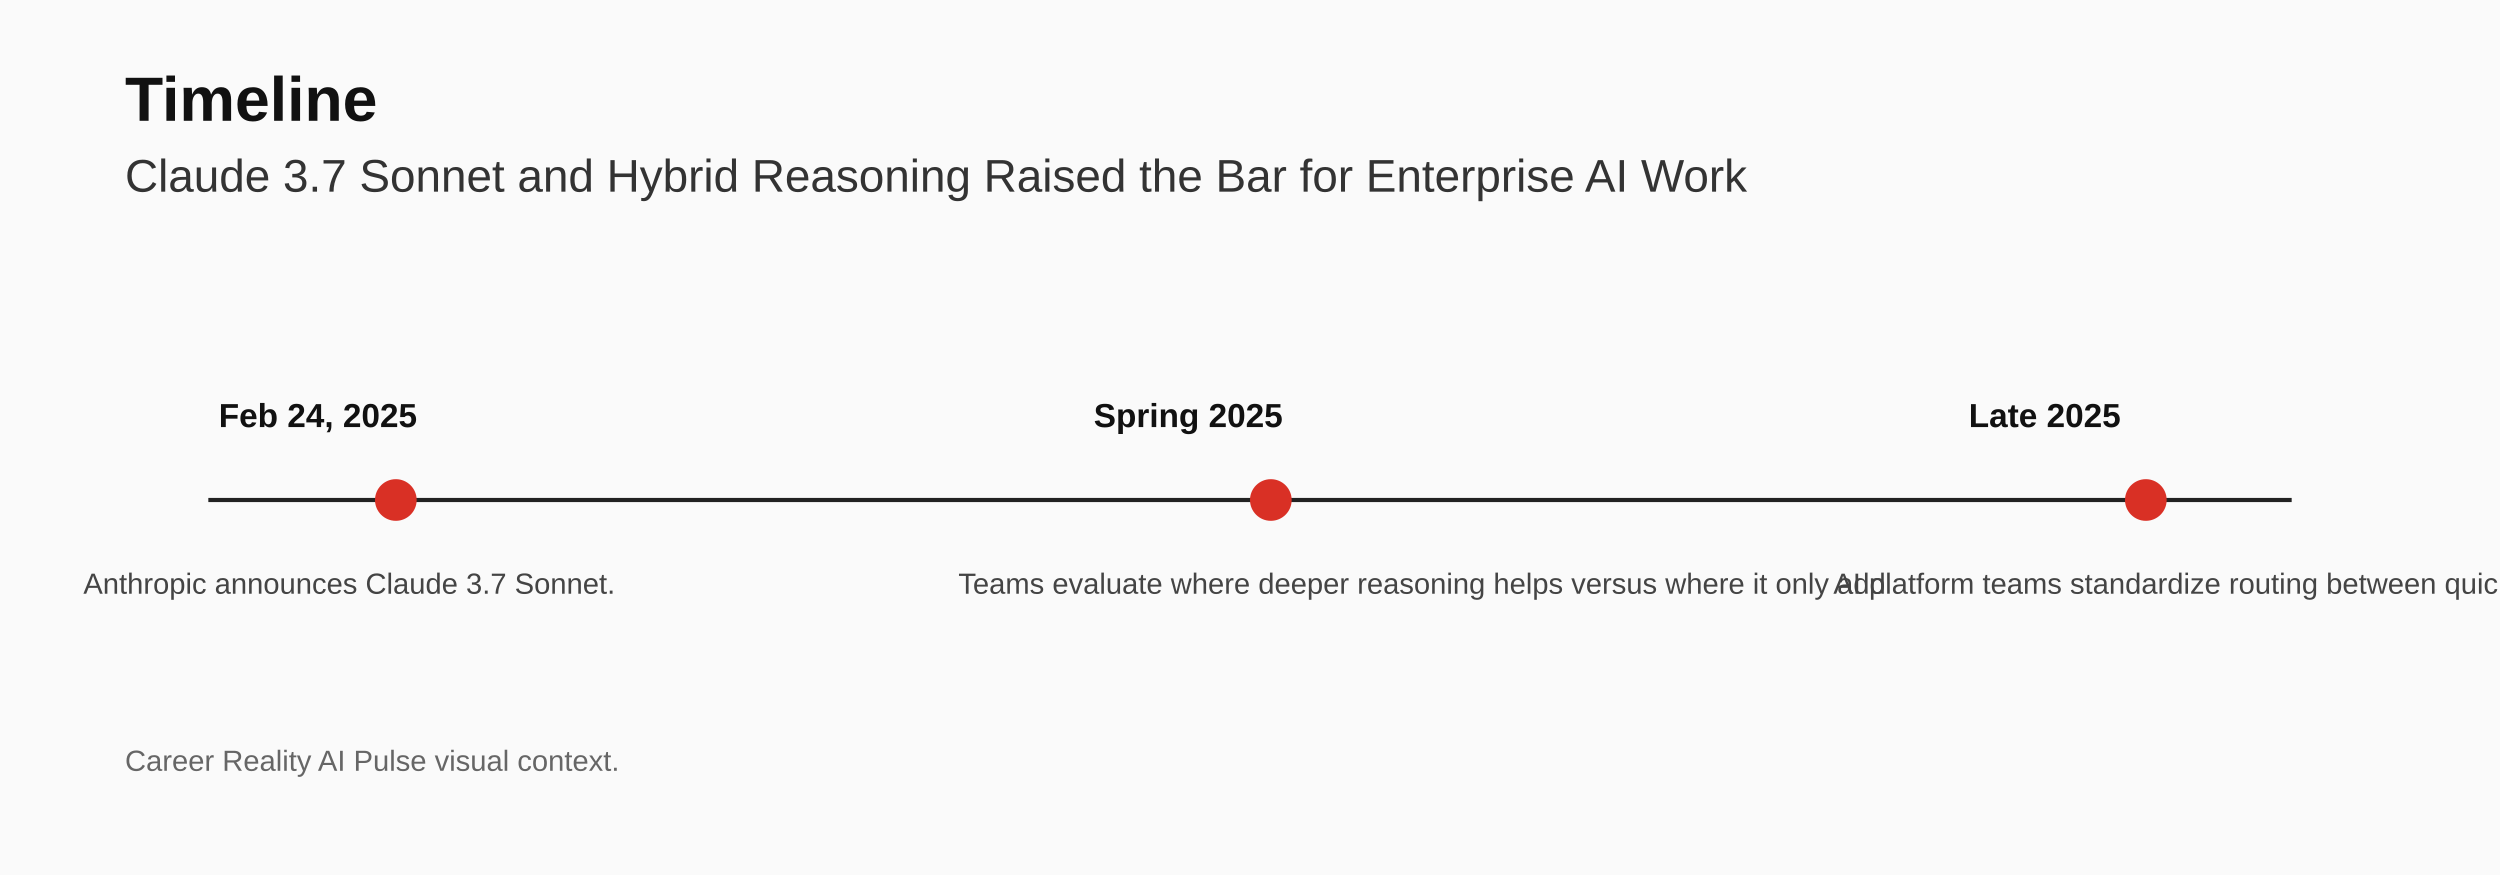
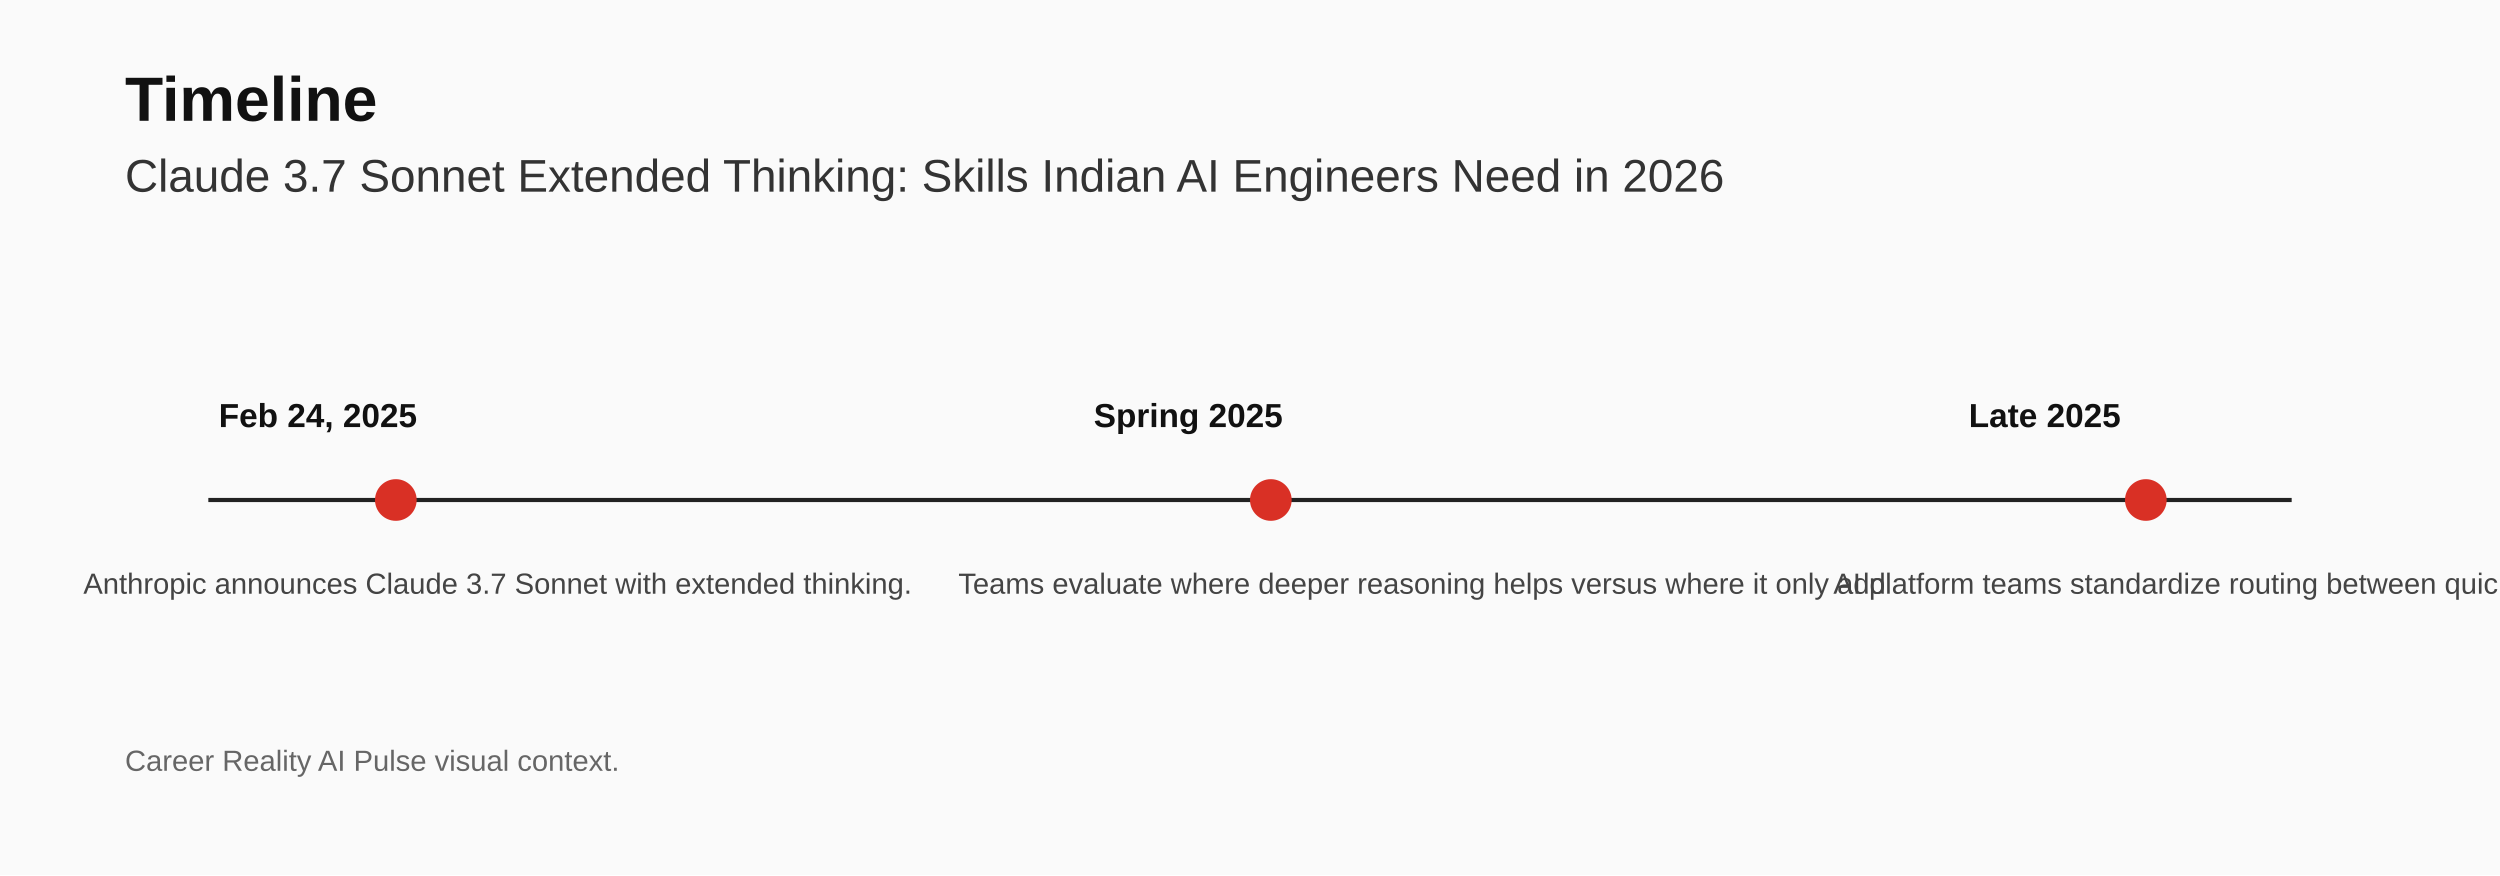
<svg xmlns="http://www.w3.org/2000/svg" width="1200" height="420" viewBox="0 0 1200 420">
  <rect width="1200" height="420" fill="#fafafa" />
  <text x="60" y="58" font-family="Arial,sans-serif" font-size="30" font-weight="700" fill="#111">Timeline</text>
-   <text x="60" y="92" font-family="Arial,sans-serif" font-size="22" fill="#333">Claude 3.7 Sonnet and Hybrid Reasoning Raised the Bar for Enterprise AI Work</text>
+   <text x="60" y="92" font-family="Arial,sans-serif" font-size="22" fill="#333">Claude 3.7 Sonnet Extended Thinking: Skills Indian AI Engineers Need in 2026</text>
  <line x1="100" y1="240" x2="1100" y2="240" stroke="#222" stroke-width="2" />
  <circle cx="190" cy="240" r="10" fill="#d93025" />
  <text x="105" y="205" font-family="Arial,sans-serif" font-size="16" font-weight="700" fill="#111">Feb 24, 2025</text>
-   <text x="40" y="285" font-family="Arial,sans-serif" font-size="14" fill="#444">Anthropic announces Claude 3.7 Sonnet.</text>
+   <text x="40" y="285" font-family="Arial,sans-serif" font-size="14" fill="#444">Anthropic announces Claude 3.7 Sonnet with extended thinking.</text>
  <circle cx="610" cy="240" r="10" fill="#d93025" />
  <text x="525" y="205" font-family="Arial,sans-serif" font-size="16" font-weight="700" fill="#111">Spring 2025</text>
  <text x="460" y="285" font-family="Arial,sans-serif" font-size="14" fill="#444">Teams evaluate where deeper reasoning helps versus where it only add</text>
  <circle cx="1030" cy="240" r="10" fill="#d93025" />
  <text x="945" y="205" font-family="Arial,sans-serif" font-size="16" font-weight="700" fill="#111">Late 2025</text>
  <text x="880" y="285" font-family="Arial,sans-serif" font-size="14" fill="#444">AI platform teams standardize routing between quick and deep-think m</text>
  <text x="60" y="370" font-family="Arial,sans-serif" font-size="14" fill="#666">Career Reality AI Pulse visual context.</text>
</svg>
